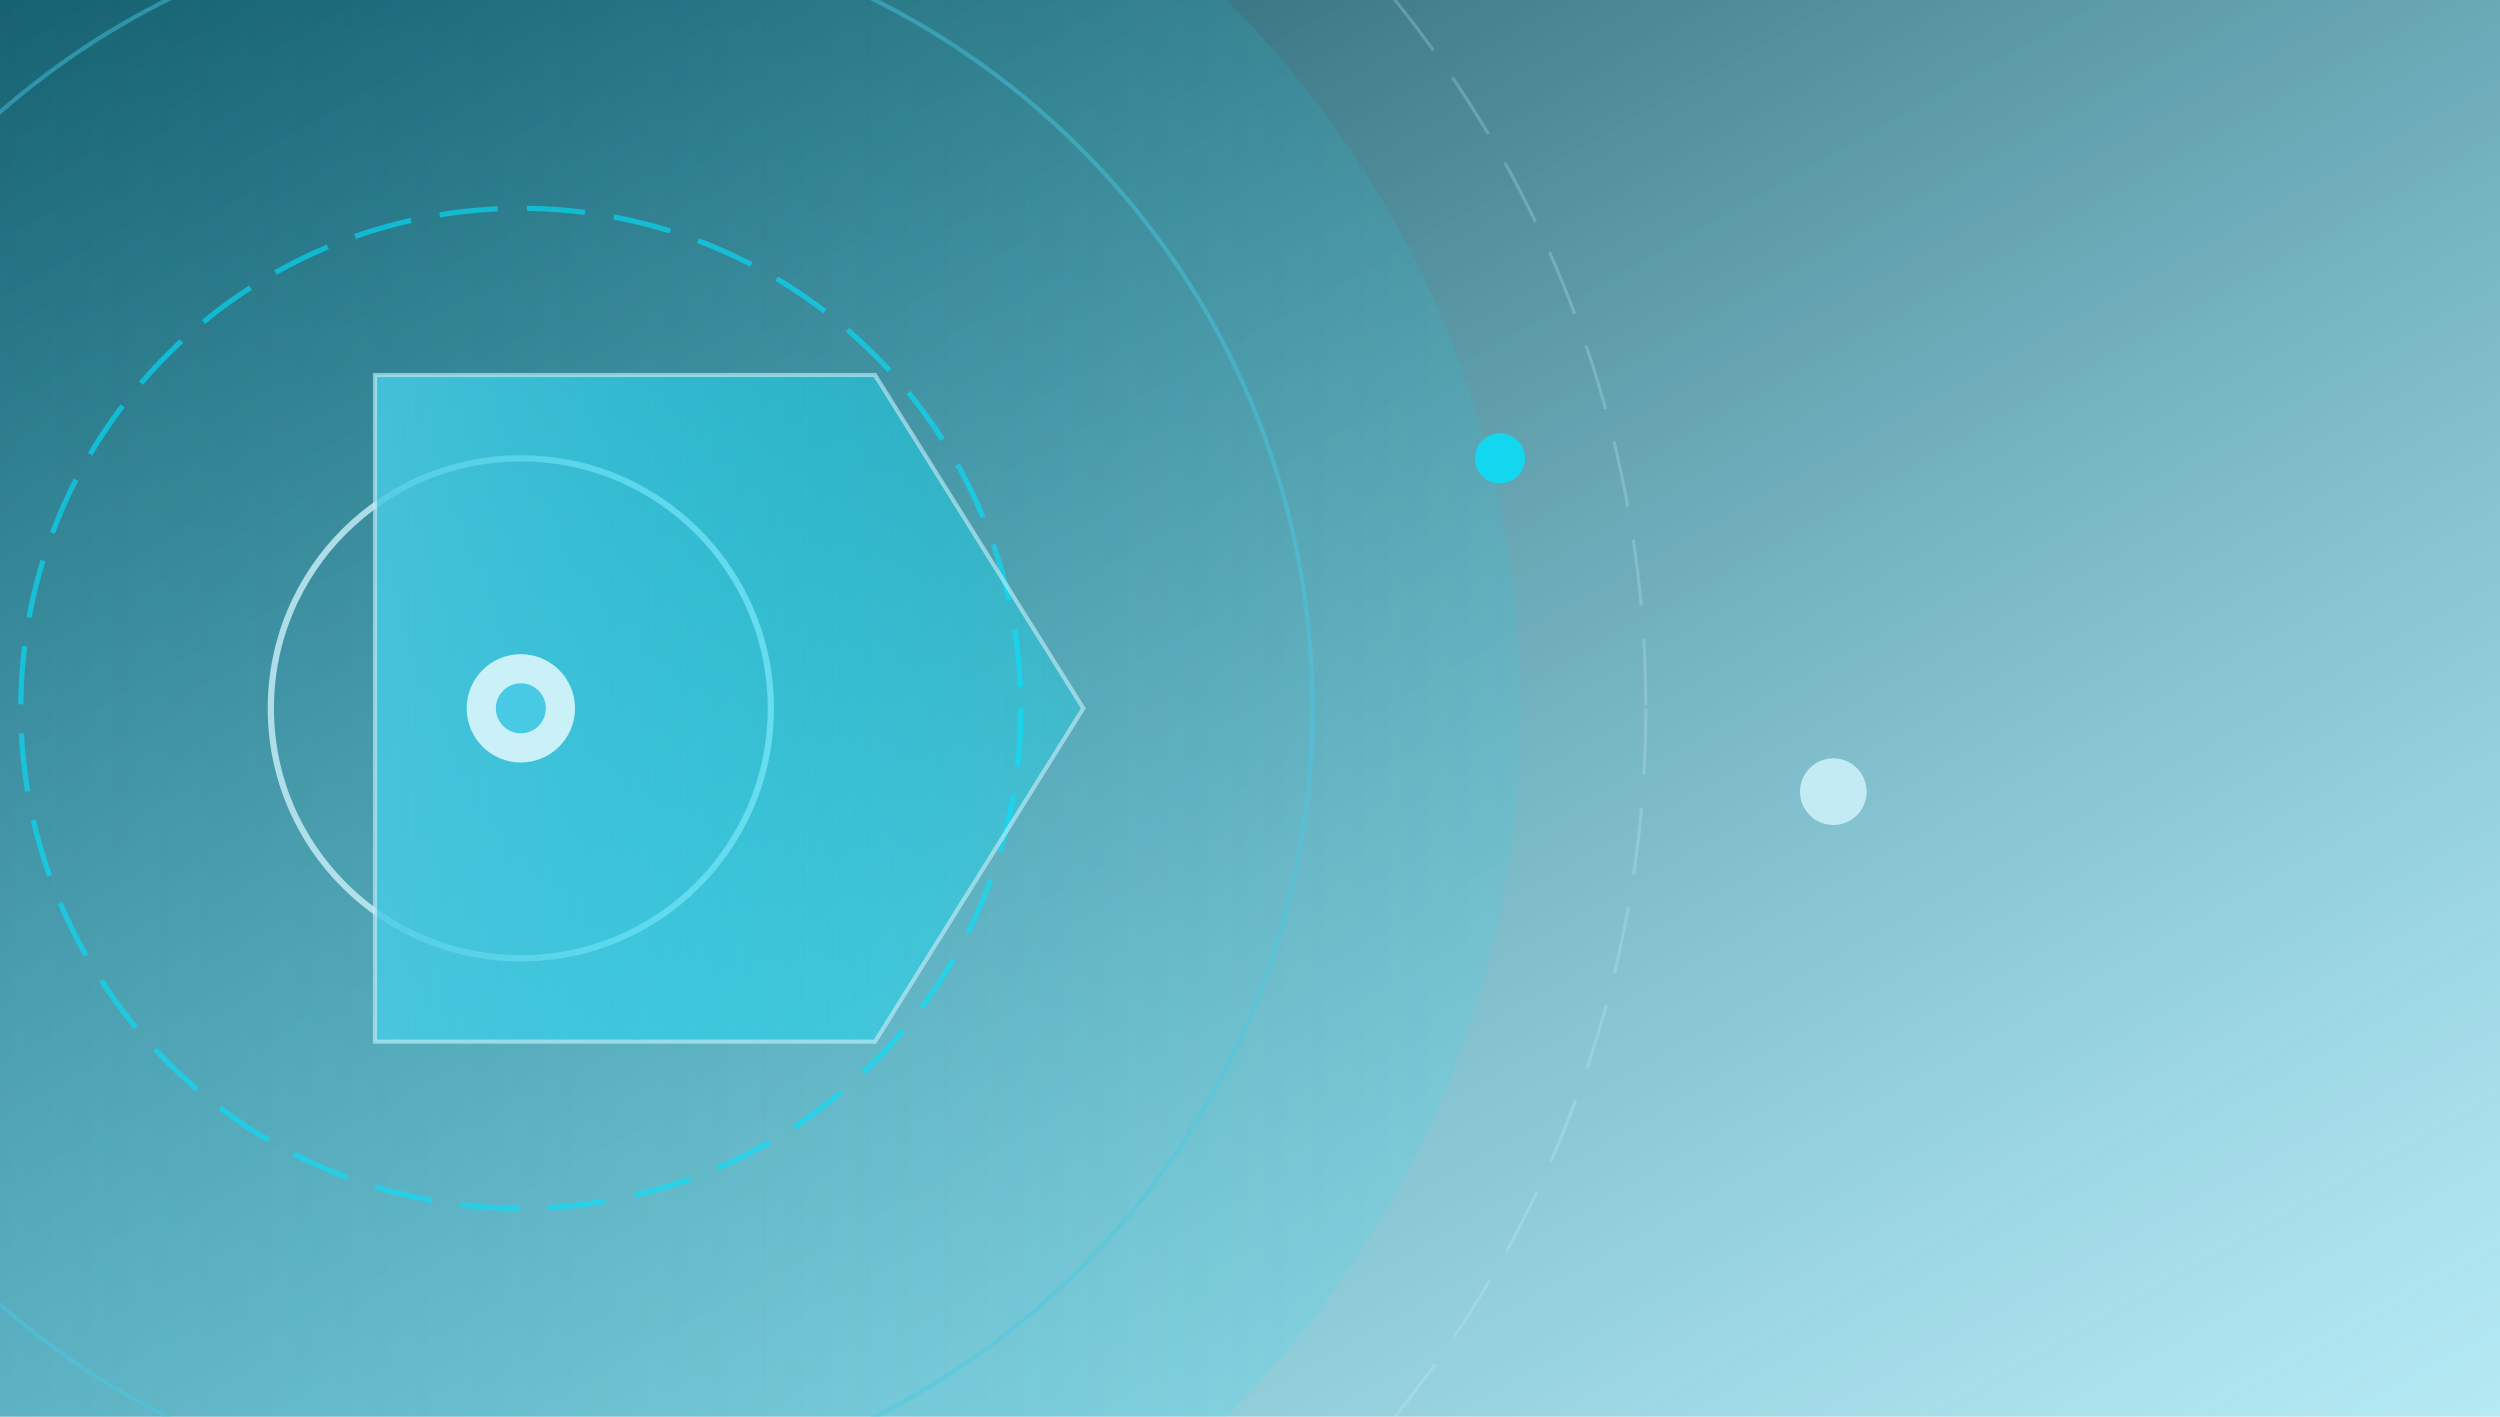
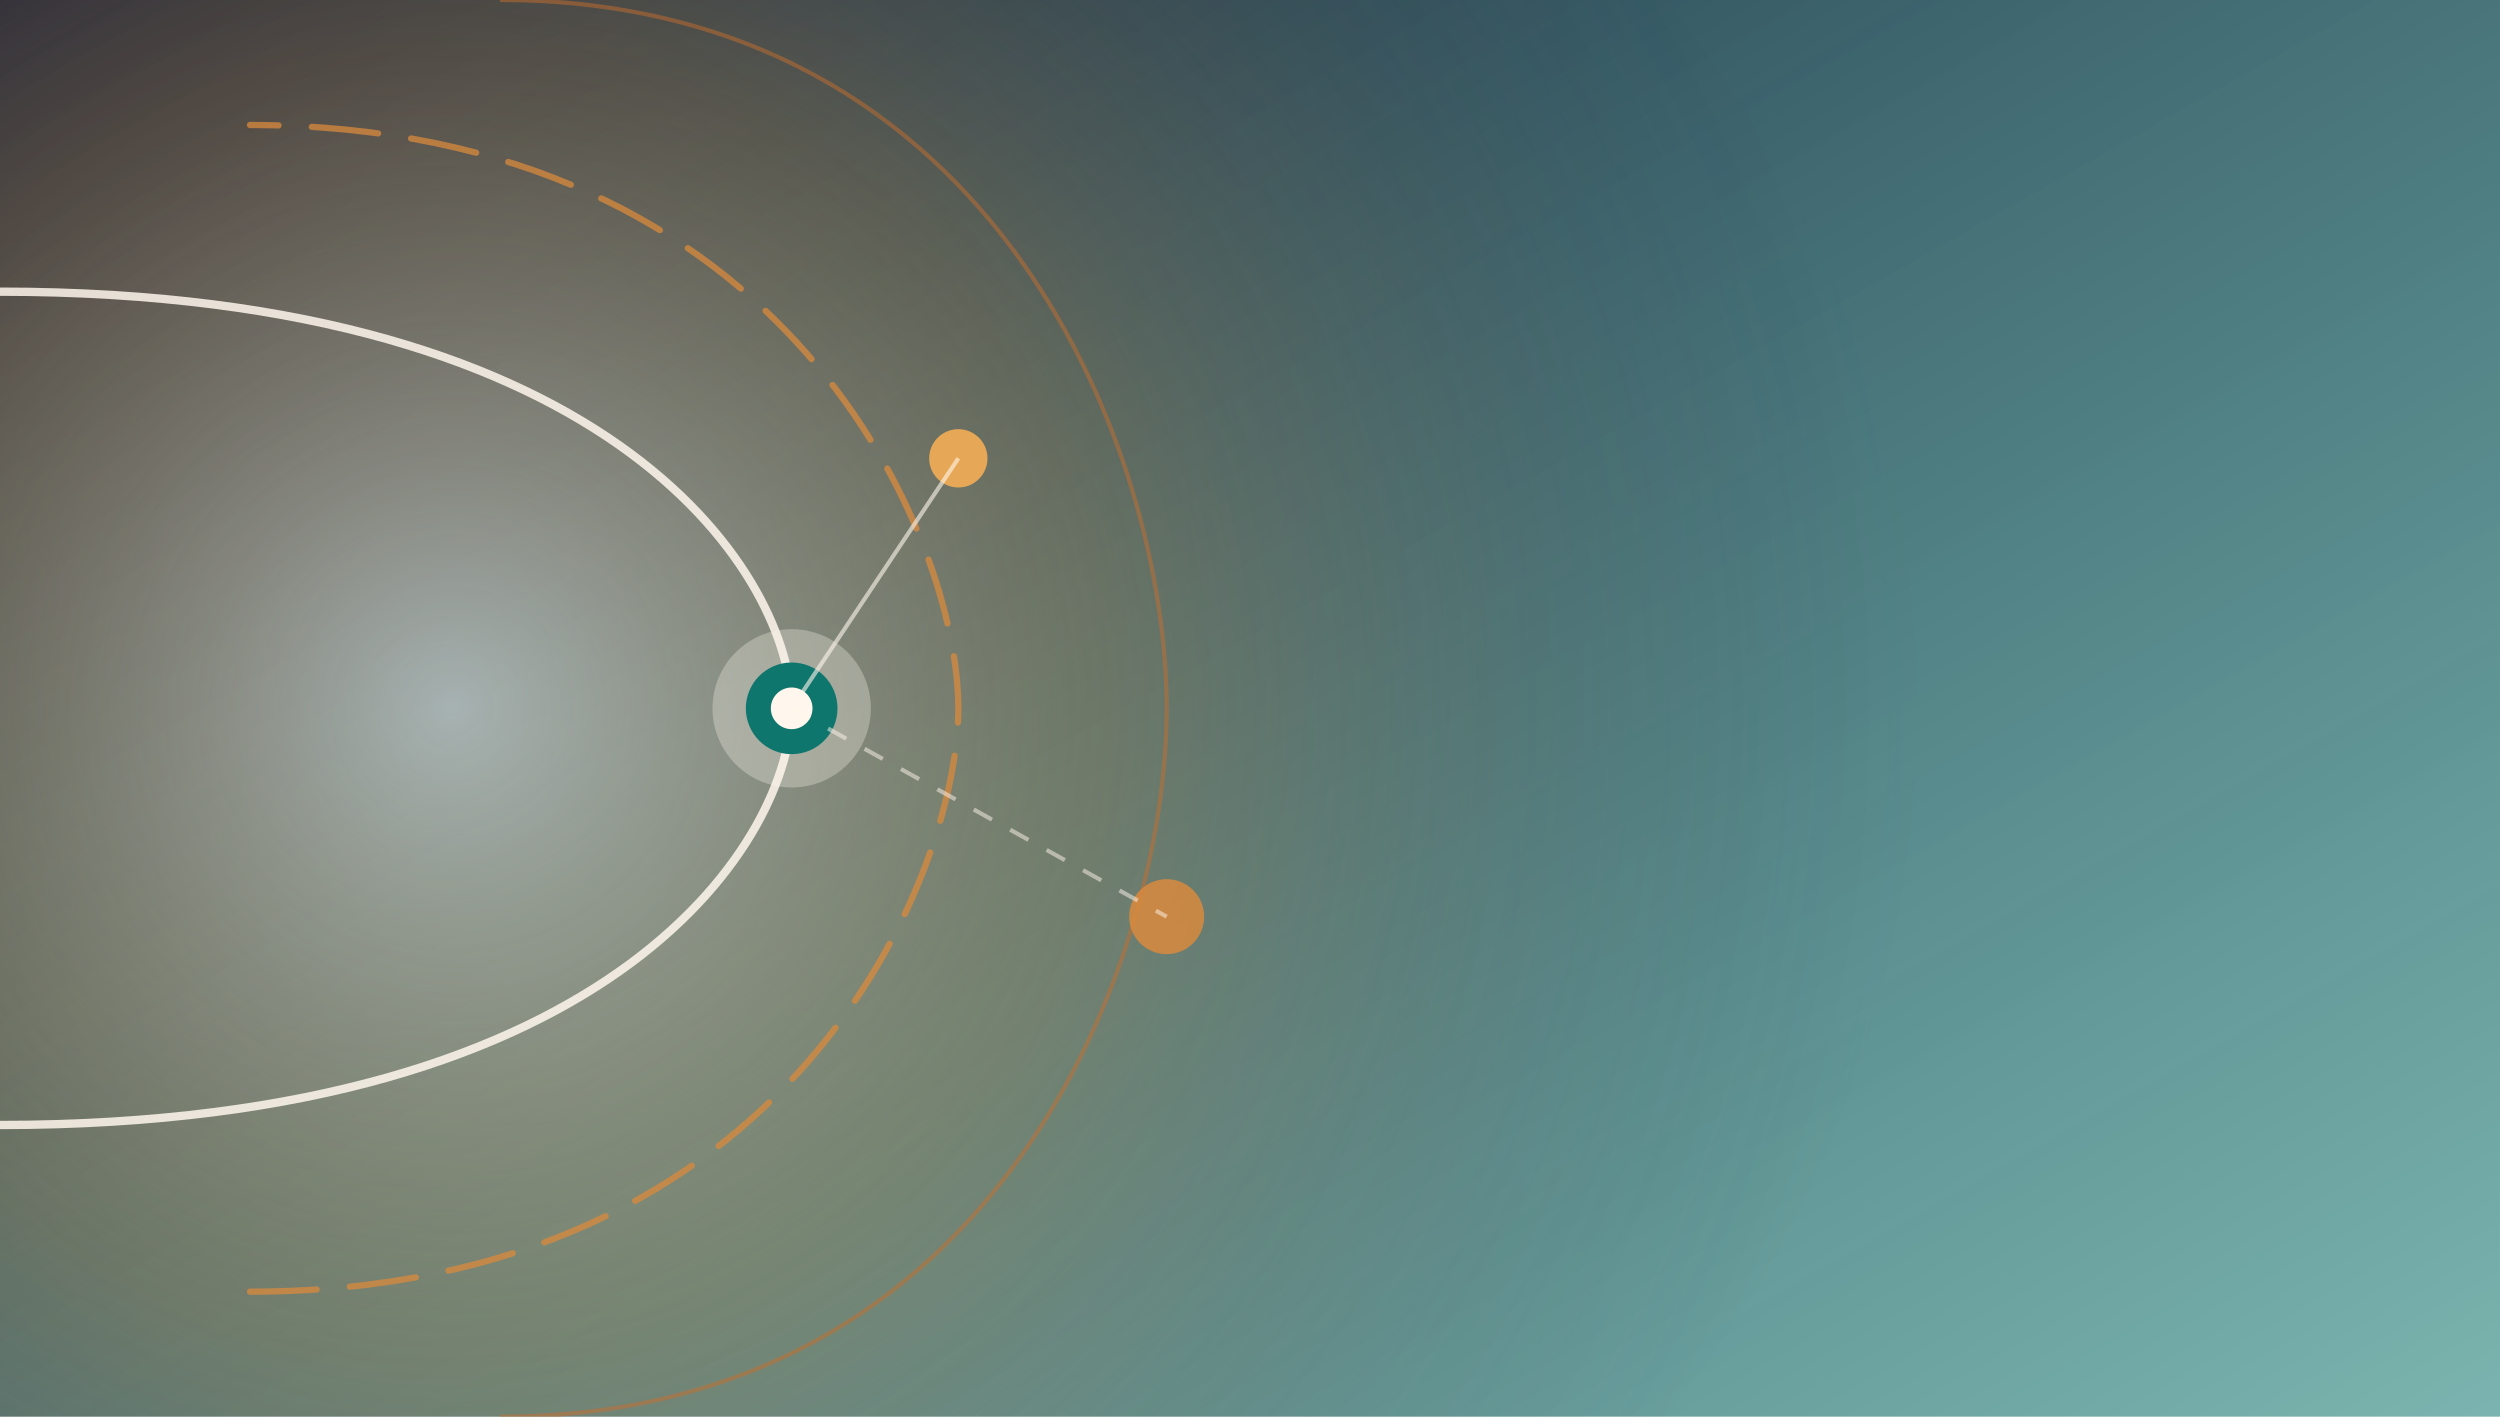
<svg xmlns="http://www.w3.org/2000/svg" viewBox="0 0 1200 680" preserveAspectRatio="xMidYMid slice" width="100%" height="100%">
  <defs>
-     <linearGradient id="g_call_4" x1="0%" y1="0%" x2="100%" y2="100%">
-       <stop offset="0%" stop-color="#0b3c49" />
-       <stop offset="100%" stop-color="#48cae4" stop-opacity="0.4" />
+     <linearGradient id="grad_call_4" x1="0%" y1="0%" x2="100%" y2="100%">
+       <stop offset="0%" stop-color="#17233A" />
+       <stop offset="100%" stop-color="#0F766E" stop-opacity="0.55" />
    </linearGradient>
-     <linearGradient id="glow_call_4" x1="0%" y1="0%" x2="100%" y2="0%">
-       <stop offset="0%" stop-color="#48cae4" stop-opacity="0.85" />
-       <stop offset="100%" stop-color="#00e5ff" stop-opacity="0.25" />
-     </linearGradient>
+     <radialGradient id="glow_call_4" cx="35%" cy="50%" r="65%">
+       <stop offset="0%" stop-color="#FFF7ED" stop-opacity="0.85" />
+       <stop offset="45%" stop-color="#D98A3D" stop-opacity="0.4" />
+       <stop offset="100%" stop-color="#17233A" stop-opacity="0" />
+     </radialGradient>
  </defs>
-   <rect width="1200" height="680" fill="url(#g_call_4)" />
-   <circle cx="250" cy="340" r="480" fill="url(#glow_call_4)" opacity="0.35" />
-   <circle cx="250" cy="340" r="120" fill="none" stroke="#caf0f8" stroke-width="3" stroke-opacity="0.8" />
-   <circle cx="250" cy="340" r="240" fill="none" stroke="#00e5ff" stroke-width="2.5" stroke-opacity="0.6" stroke-dasharray="28 14" />
-   <circle cx="250" cy="340" r="380" fill="none" stroke="#48cae4" stroke-width="2" stroke-opacity="0.45" />
-   <circle cx="250" cy="340" r="540" fill="none" stroke="#caf0f8" stroke-width="1.5" stroke-opacity="0.25" stroke-dasharray="32 16" />
-   <path d="M 180 180 L 420 180 L 520 340 L 420 500 L 180 500 Z" fill="url(#glow_call_4)" stroke="#caf0f8" stroke-width="2" stroke-opacity="0.6" />
-   <circle cx="250" cy="340" r="26" fill="#caf0f8" />
-   <circle cx="250" cy="340" r="12" fill="#48cae4" />
-   <circle cx="720" cy="220" r="12" fill="#00e5ff" fill-opacity="0.8" />
-   <circle cx="880" cy="380" r="16" fill="#caf0f8" fill-opacity="0.9" />
+   <rect width="1200" height="680" fill="url(#grad_call_4)" />
+   <circle cx="380" cy="340" r="540" fill="url(#glow_call_4)" opacity="0.65" />
+   <path d="M 0 540 C 300 540 380 400 380 340 C 380 280 300 140 0 140" fill="none" stroke="#FFF7ED" stroke-width="4" stroke-opacity="0.85" stroke-linecap="round" />
+   <path d="M 120 620 C 380 620 460 420 460 340 C 460 260 380 60 120 60" fill="none" stroke="#D98A3D" stroke-width="3" stroke-opacity="0.75" stroke-dasharray="32 16" stroke-linecap="round" />
+   <path d="M 240 680 C 480 680 560 460 560 340 C 560 220 480 0 240 0" fill="none" stroke="#C76F2E" stroke-width="2" stroke-opacity="0.5" />
+   <circle cx="380" cy="340" r="38" fill="#FFF7ED" opacity="0.3" />
+   <circle cx="380" cy="340" r="22" fill="#0F766E" />
+   <circle cx="380" cy="340" r="10" fill="#FFF7ED" />
+   <circle cx="460" cy="220" r="14" fill="#E6A756" />
+   <circle cx="560" cy="440" r="18" fill="#D98A3D" opacity="0.85" />
+   <line x1="380" y1="340" x2="460" y2="220" stroke="#FFF7ED" stroke-width="2" stroke-opacity="0.6" />
+   <line x1="380" y1="340" x2="560" y2="440" stroke="#FFF7ED" stroke-width="2" stroke-opacity="0.5" stroke-dasharray="10 10" />
</svg>
